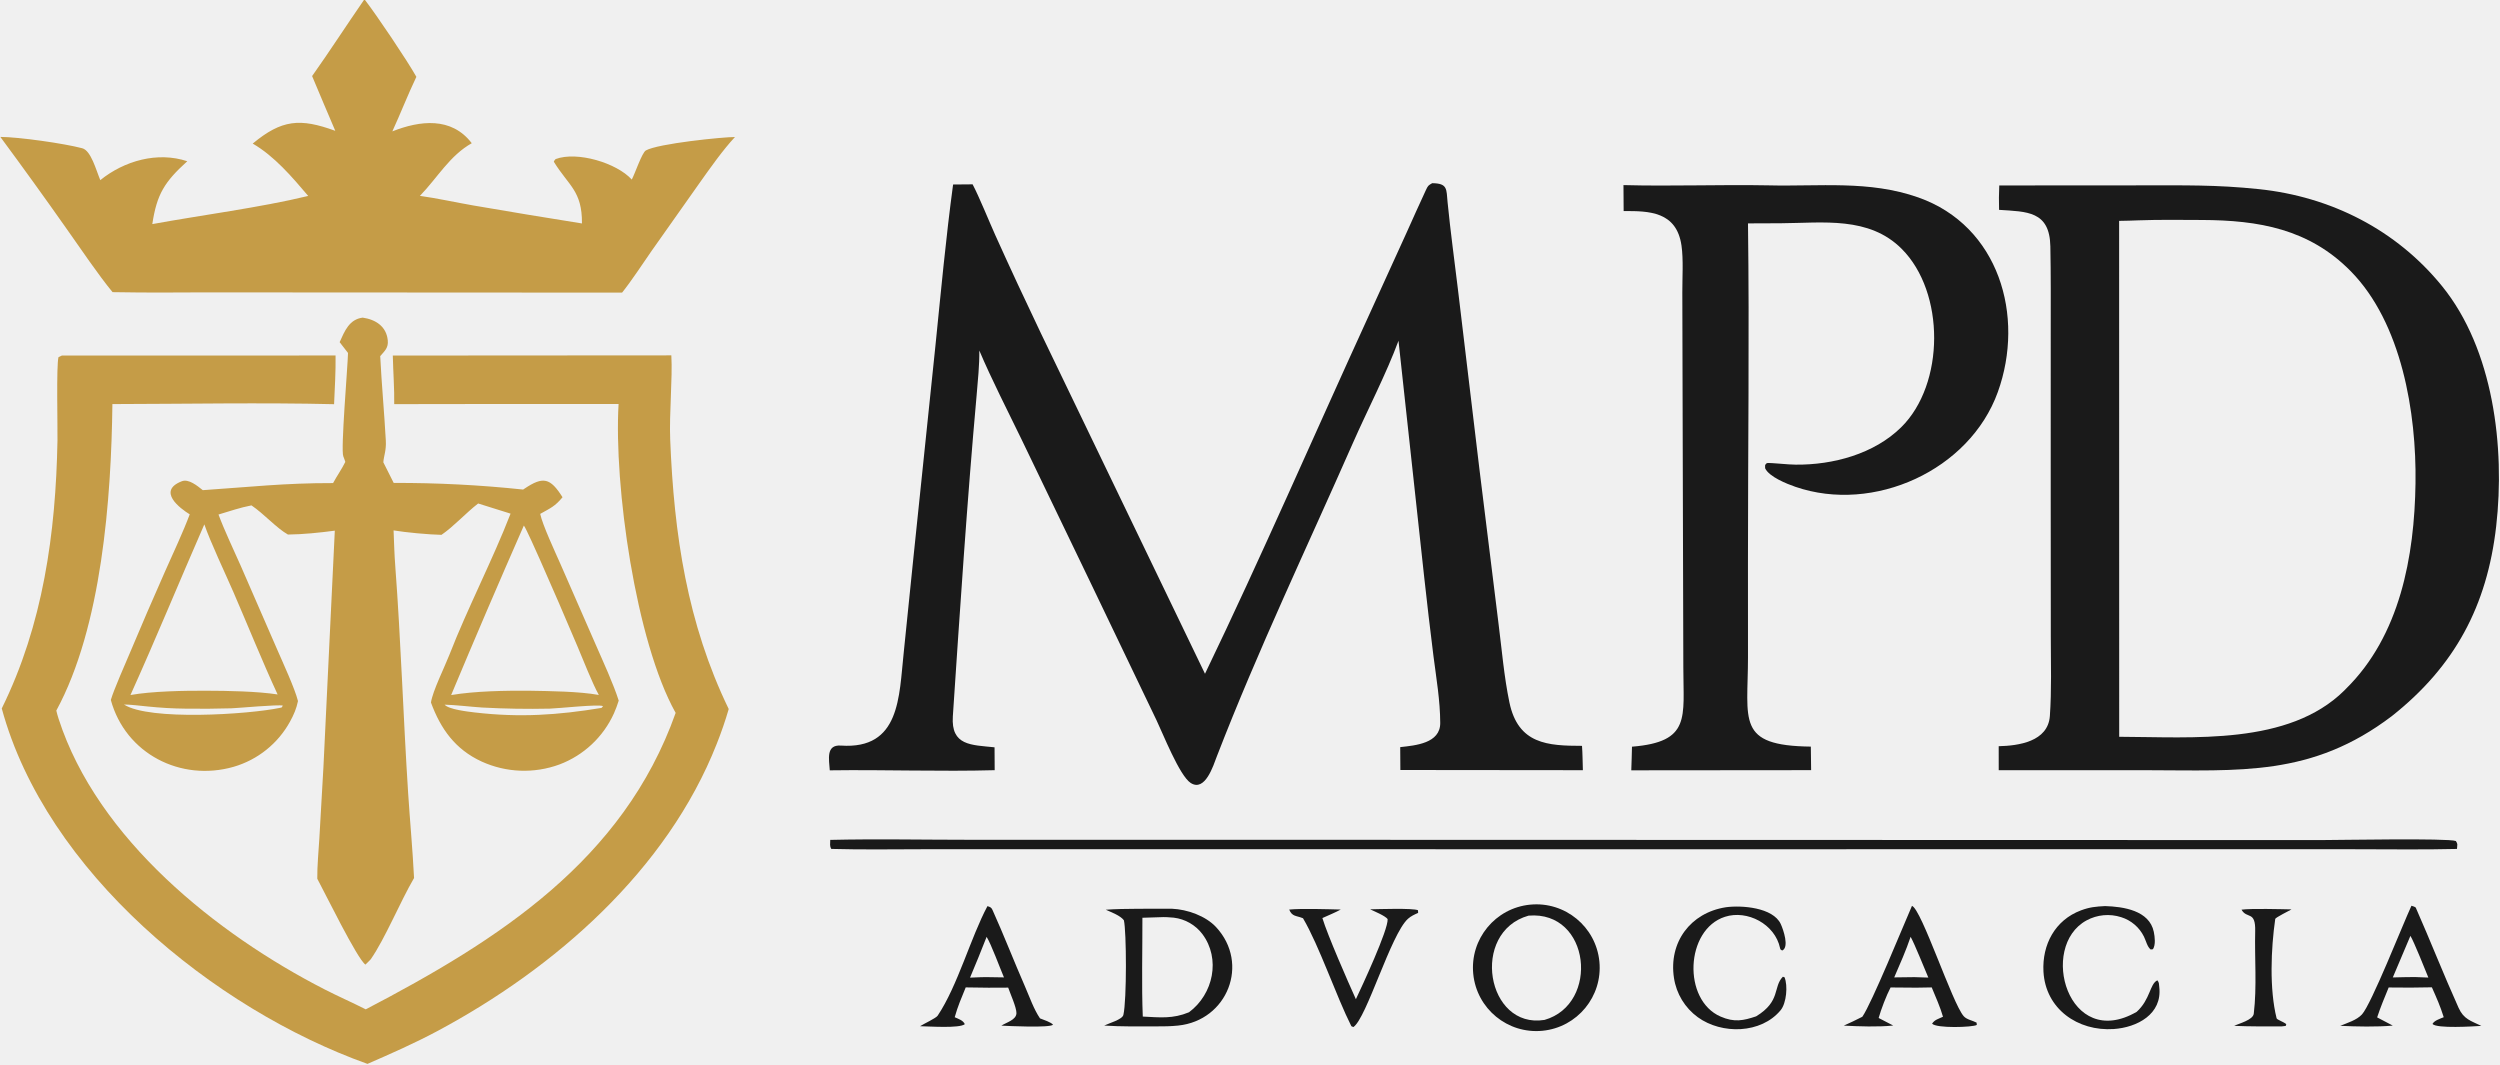
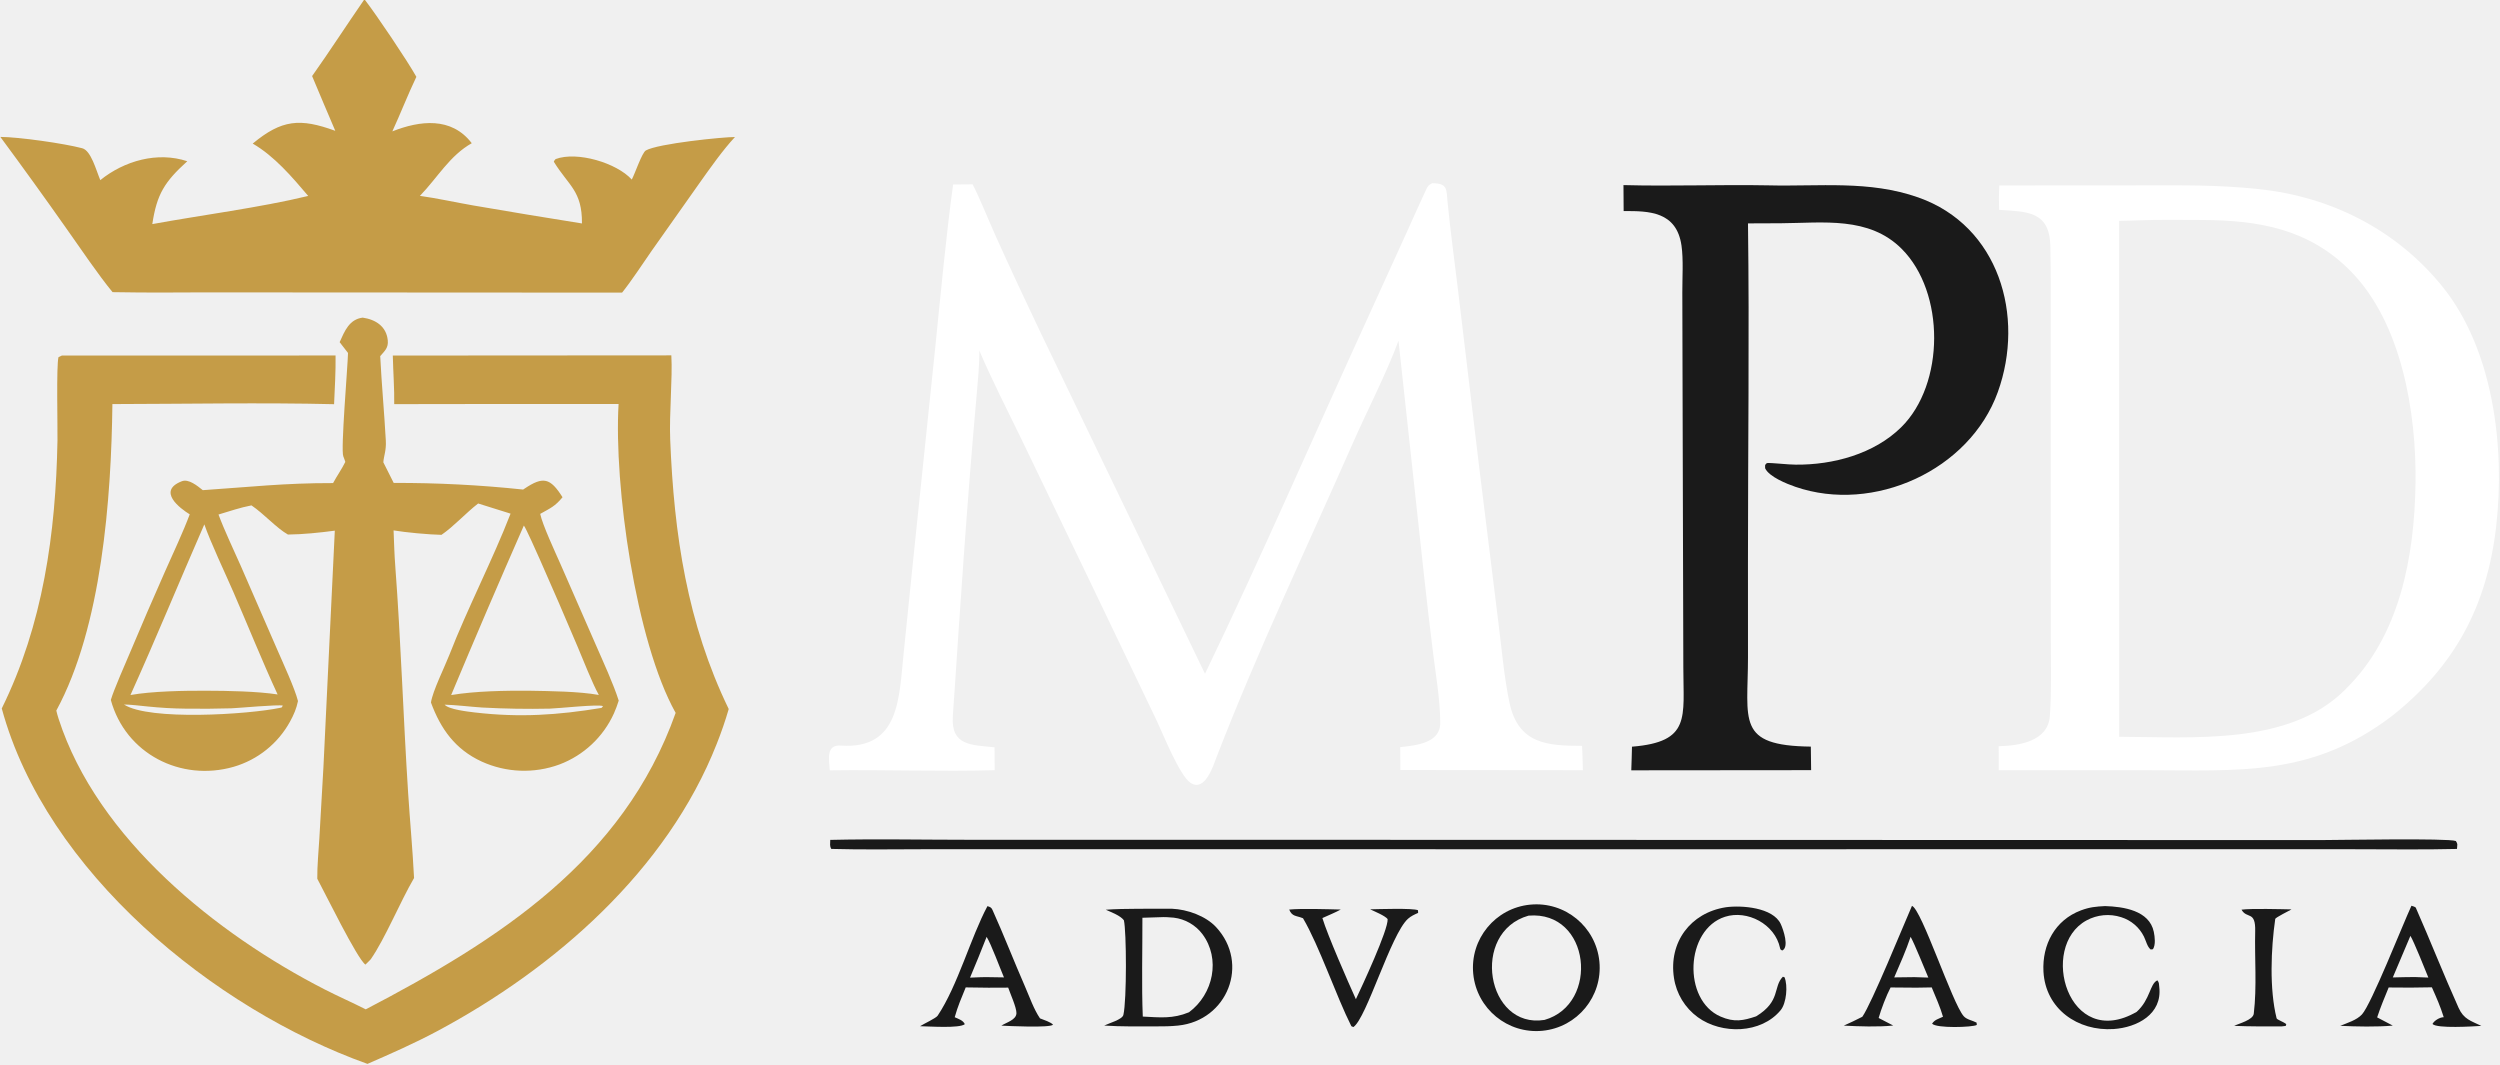
<svg xmlns="http://www.w3.org/2000/svg" width="1494" height="636" viewBox="0 0 1494 636" fill="none">
  <g clip-path="url(#clip0_1537_2)">
-     <path d="M1194.76 110.829L1279.49 110.773C1305.3 110.797 1324.25 110.335 1349.96 113.031C1392.89 117.532 1431.96 137.234 1459.37 170.983C1490.09 208.802 1497.1 267.337 1491.72 314.503C1486.27 362.117 1467.02 398.156 1429.35 427.951C1381.48 464.309 1338.52 460.328 1282.46 460.271L1194.44 460.284L1194.42 445.936C1206.19 445.655 1223.91 443.249 1225 427.865C1226.09 412.531 1225.57 396.294 1225.56 380.849L1225.51 296.757L1225.52 198.006C1225.52 181.056 1225.63 164.112 1225.29 147.165C1224.86 125.991 1211.22 126.518 1194.65 125.408C1194.51 120.227 1194.52 116.004 1194.76 110.829ZM1266.39 131.992L1266.43 440.301C1310.37 440.436 1367.54 445.561 1400.9 412.694C1401.23 412.374 1401.54 412.045 1401.86 411.708C1434.25 379.919 1442.88 332.528 1443.51 288.75C1444.13 246.748 1435.29 193.05 1404.79 162.061C1379.89 136.759 1349.77 131.606 1315.82 131.461C1303.87 131.41 1289.95 131.229 1278.11 131.67C1274.32 131.78 1270.15 131.992 1266.39 131.992Z" fill="#1A1A1A" />
-     <path d="M855.869 109.477C865.272 109.552 864.317 113.077 865.075 120.858C866.775 138.238 869.19 155.592 871.261 172.94L884.108 280.372L895.473 372.327C897.458 387.913 898.829 404.467 902.031 419.777C907.262 444.765 924.959 445.689 945.407 445.72C945.743 450.203 945.779 455.695 945.925 460.264L836.859 460.149L836.771 446.479C845.948 445.476 860.728 444.198 860.684 432.057C860.64 418.678 858.328 405.273 856.628 391.979C854.644 376.16 852.783 360.325 851.055 344.476L835.742 203.634C828.506 223.236 817.082 245.245 808.532 264.663C781.074 327.026 751.785 388.409 727.177 452.03C725.15 457.342 720.191 473.465 711.539 467.882C704.877 463.584 694.853 438.134 691.135 430.423L651.834 348.459L610.487 262.608C602.183 245.473 592.602 226.813 585.242 209.472C585.356 218.043 584.365 227.644 583.628 236.247C577.927 299.709 573.669 364.415 569.419 428.048C568.237 445.732 580.476 445.136 594.342 446.594L594.421 460.258C562.51 461.166 528.154 459.882 495.873 460.349C495.479 453.873 493.399 444.929 502.508 445.554C538.069 447.996 537.228 416.242 540.059 390.039L545.898 332.847L558.999 206.758C562.212 175.187 565.314 141.599 569.571 110.26L581.231 110.162C585.049 117.334 591.196 132.556 594.863 140.698C603.69 160.256 612.736 179.714 621.998 199.069L720.106 402.65C753.572 333.202 785.78 258.935 817.987 188.61L840.623 138.921C844.394 130.578 848.151 122.067 852.032 113.772C853.389 110.874 853.52 110.838 855.869 109.477Z" fill="#1A1A1A" />
+     <path d="M1194.76 110.829L1279.49 110.773C1305.3 110.797 1324.25 110.335 1349.96 113.031C1392.89 117.532 1431.96 137.234 1459.37 170.983C1490.09 208.802 1497.1 267.337 1491.72 314.503C1486.27 362.117 1467.02 398.156 1429.35 427.951C1381.48 464.309 1338.52 460.328 1282.46 460.271L1194.44 460.284L1194.42 445.936C1206.19 445.655 1223.91 443.249 1225 427.865C1226.09 412.531 1225.57 396.294 1225.56 380.849L1225.51 296.757L1225.52 198.006C1225.52 181.056 1225.63 164.112 1225.29 147.165C1224.86 125.991 1211.22 126.518 1194.65 125.408C1194.51 120.227 1194.52 116.004 1194.76 110.829ZM1266.39 131.992L1266.43 440.301C1310.37 440.436 1367.54 445.561 1400.9 412.694C1401.23 412.374 1401.54 412.045 1401.86 411.708C1434.25 379.919 1442.88 332.528 1443.51 288.75C1444.13 246.748 1435.29 193.05 1404.79 162.061C1379.89 136.759 1349.77 131.606 1315.82 131.461C1303.87 131.41 1289.95 131.229 1278.11 131.67C1274.32 131.78 1270.15 131.992 1266.39 131.992Z" fill="#FFFFFF" />
+     <path d="M855.869 109.477C865.272 109.552 864.317 113.077 865.075 120.858C866.775 138.238 869.19 155.592 871.261 172.94L884.108 280.372L895.473 372.327C897.458 387.913 898.829 404.467 902.031 419.777C907.262 444.765 924.959 445.689 945.407 445.72C945.743 450.203 945.779 455.695 945.925 460.264L836.859 460.149L836.771 446.479C845.948 445.476 860.728 444.198 860.684 432.057C860.64 418.678 858.328 405.273 856.628 391.979C854.644 376.16 852.783 360.325 851.055 344.476L835.742 203.634C828.506 223.236 817.082 245.245 808.532 264.663C781.074 327.026 751.785 388.409 727.177 452.03C725.15 457.342 720.191 473.465 711.539 467.882C704.877 463.584 694.853 438.134 691.135 430.423L651.834 348.459L610.487 262.608C602.183 245.473 592.602 226.813 585.242 209.472C585.356 218.043 584.365 227.644 583.628 236.247C577.927 299.709 573.669 364.415 569.419 428.048C568.237 445.732 580.476 445.136 594.342 446.594L594.421 460.258C562.51 461.166 528.154 459.882 495.873 460.349C495.479 453.873 493.399 444.929 502.508 445.554C538.069 447.996 537.228 416.242 540.059 390.039L545.898 332.847L558.999 206.758C562.212 175.187 565.314 141.599 569.571 110.26L581.231 110.162C585.049 117.334 591.196 132.556 594.863 140.698C603.69 160.256 612.736 179.714 621.998 199.069L720.106 402.65C753.572 333.202 785.78 258.935 817.987 188.61L840.623 138.921C844.394 130.578 848.151 122.067 852.032 113.772C853.389 110.874 853.52 110.838 855.869 109.477Z" fill="#FFFFFF" />
    <path d="M216.728 189.811C224.538 190.941 230.944 195.114 231.732 203.394C232.161 207.913 229.969 209.623 227.218 212.812C228.051 229.515 229.648 246.585 230.566 263.337C230.893 269.306 229.367 272.304 229.079 276.269C229.078 276.279 234.631 287.235 235.272 288.597C261.114 288.513 286.94 289.835 312.638 292.558L313.393 292.047C324.66 284.469 328.87 285.601 336.164 297.139C331.709 302.595 328.958 303.643 322.823 307.103C324.268 313.86 331.739 329.821 334.892 336.979L356.04 385.315C360.28 395.016 366.709 409.02 369.744 418.697C368.889 421.341 368.036 423.81 366.877 426.343C360.506 440.416 348.808 451.386 334.353 456.842C319.206 462.419 302.468 461.784 287.786 455.077C272.052 447.82 263.349 435.618 257.539 419.829C258.522 413.049 265.747 398.538 268.53 391.379C279.382 363.471 294.418 334.566 305.116 306.947L285.736 300.877C278.348 306.614 271.121 314.659 263.828 319.623C256.311 319.473 242.517 318.206 235.197 316.966C235.484 323.971 235.679 331.236 236.205 338.208C239.613 383.41 240.977 428.687 243.905 473.919C245 490.845 246.597 507.783 247.441 524.702C239.081 538.998 230.117 560.967 221.563 573.256C220.637 574.289 219.394 575.446 218.387 576.438C213.594 573.318 193.913 533.047 189.613 525.135C189.492 518.148 190.416 508.107 190.855 500.835L193.287 458.325L200.081 317.122C191.036 318.323 181.179 319.35 172.066 319.445C165.052 315.447 157.833 307.117 150.266 302.014C143.204 303.403 137.43 305.461 130.576 307.479C134.1 316.994 139.719 328.748 143.894 338.2L165.57 387.969C168.94 395.752 176.247 411.545 178.072 418.956C177.175 423.433 175.527 427.222 173.34 431.194C166.118 444.369 153.935 454.119 139.495 458.279C107.977 467.256 75.02 450.427 66.232 418.316C67.79 412.679 75.148 396.042 77.63 390.158C84.509 373.778 91.55 357.467 98.751 341.226C103.51 330.482 109.338 318.177 113.384 307.372C107.729 303.918 93.586 293.398 108.69 287.583C112.725 286.029 117.873 290.276 121.186 292.924C149.027 291.052 170.093 288.627 199.047 288.69C201.392 284.325 204.099 280.577 206.362 276.044C205.97 274.95 205.653 273.783 205.169 272.73C203.506 269.103 207.805 219.114 207.971 210.93L202.969 204.474C205.989 197.757 208.733 190.847 216.728 189.811ZM316.782 412.791C328.725 413.002 346.112 413.173 357.854 415.307C353.841 408.039 348.504 394.296 345.114 386.311C337.712 368.799 330.159 351.351 322.456 333.97C321.131 331.011 314.372 315.742 313.061 314.051C298.273 347.691 283.788 381.464 269.609 415.365C283.896 412.964 302.197 412.651 316.782 412.791ZM77.968 415.344C90.725 413.047 110.352 412.702 123.466 412.781C135.796 412.802 153.591 413.107 165.9 415.002C156.803 395.337 148.225 373.995 139.558 353.998C134.801 343.02 125.839 324.18 122.109 313.37C107.358 347.09 93.044 381.968 77.968 415.344ZM359.489 423.041L360.394 421.982C357.676 420.718 333.964 423.333 328.616 423.48C315.133 423.772 301.645 423.551 288.178 422.822C281.917 422.432 271.514 421.205 265.725 421.114C267.975 423.934 279.713 425.299 283.896 425.784C310.591 428.876 333.192 427.375 359.489 423.041ZM168.33 422.785L169.028 421.675C166.371 420.922 142.928 423.106 138.298 423.286C129.205 423.552 120.108 423.621 111.012 423.494C102.874 423.4 96.133 422.993 88.026 422.174C84.822 421.85 76.676 420.912 74.106 421.034C89.177 430.809 148.481 426.957 167.237 423.028C167.603 422.952 167.967 422.872 168.33 422.785Z" fill="#C59C47" />
    <path d="M234.742 212.477L401.195 212.365C401.975 226.317 399.884 246.903 400.514 262.734C402.766 319.34 410.669 372.512 435.482 423.717C433.435 430.74 431.054 437.663 428.348 444.46C398.587 520.129 331.567 578.656 261.322 616.196C247.753 623.448 233.691 629.634 219.6 635.779C127.534 602.893 27.467 520.832 1.053 423.364C25.718 373.395 33.331 318.612 34.347 263.278C34.484 255.837 33.606 217.659 34.977 213.402L36.983 212.476L200.531 212.442C200.683 221.805 200.053 232.111 199.648 241.547C157.092 240.511 109.959 241.401 67.174 241.478C66.493 297.657 60.867 374.565 33.65 424.644C34.042 426.308 34.501 427.956 35.026 429.584C58.223 501.308 129.535 558.282 194.076 591.308C202.227 595.48 210.472 599.066 218.575 603.187C297.696 561.858 372.41 514.376 403.765 426.027C379.861 383.296 366.797 289.972 369.667 241.427L273.377 241.452L235.582 241.515C235.766 233.134 234.919 221.335 234.742 212.477Z" fill="#C59C47" />
    <path d="M970.188 110.611C998.821 111.395 1028.12 110.224 1056.74 110.768C1087.32 111.534 1116.96 107.629 1146.4 118C1194.51 134.943 1210.27 188.83 1193.9 234.285C1177.03 281.137 1119.62 307.022 1072.94 290.925C1067.82 289.16 1057.19 284.94 1054.84 279.831C1054.86 277.403 1054.51 278.174 1055.9 276.718C1058.84 276.499 1068.47 277.683 1073.09 277.674C1095.37 277.904 1119.97 271.307 1136.18 255.306C1162.28 229.53 1162.45 174.709 1136.45 148.708C1116.92 129.157 1089.52 133.236 1064.23 133.42L1044.6 133.499C1045.47 200.249 1044.57 269.364 1044.58 336.311L1044.6 392.627C1044.6 430.774 1037.37 445.635 1082.15 446.174L1082.33 460.241L974.857 460.341C975.061 455.682 975.141 450.893 975.273 446.22C1010.62 443.344 1005.94 428.773 1005.96 398.852L1005.49 227.412L1005.36 174.715C1005.33 166.193 1006.06 155.007 1004.86 146.741C1001.9 126.365 985.544 126.045 970.29 126.137L970.188 110.611Z" fill="#1A1A1A" />
    <path d="M496.156 501.922C523.013 501.273 552.616 501.863 579.651 501.857L741.886 501.86L1206.97 501.986L1386.7 502.036C1397.52 502.025 1462.84 500.787 1467.64 502.59C1468.9 504.663 1468.45 504.43 1468.29 507.322C1448.3 507.833 1426.99 507.496 1406.93 507.5L1295.42 507.482L965.585 507.517L656.146 507.474L554.22 507.485C535.544 507.487 515.368 507.856 496.784 507.312C495.719 505.561 496.142 504.281 496.156 501.922Z" fill="#1A1A1A" />
    <path d="M914.462 540.613C935.268 538.604 953.767 553.829 955.795 574.629C957.823 595.43 942.614 613.94 921.816 615.987C900.981 618.038 882.438 602.806 880.41 581.978C878.374 561.15 893.628 542.623 914.462 540.613ZM923.012 609.501C956.087 600.037 950.529 544.049 913.441 547.189C878.484 557.096 888.288 615.124 923.012 609.501Z" fill="#1A1A1A" />
    <path d="M700.284 543.054C709.642 543.437 720.559 547.417 726.695 554.006C746.985 575.794 733.577 609.881 704.008 612.883C699.354 613.356 695.671 613.379 691.194 613.369C680.807 613.393 670.223 613.553 659.873 612.876C662.728 611.462 670.675 609.289 671.328 606.522C673.393 597.762 673.208 556.462 671.63 549.928C669.408 547.077 664.327 545.263 660.814 543.652C671.787 542.819 688.732 543.17 700.284 543.054ZM682.928 607.501C693.199 608.017 700.857 608.949 710.552 604.928C725.149 594.065 729.565 572.92 718.537 558.191C714.401 552.741 708.228 549.206 701.434 548.397C699.734 548.177 695.391 547.953 693.711 548.107L682.703 548.453C682.757 566.809 682.171 589.377 682.928 607.501Z" fill="#1A1A1A" />
-     <path d="M1441.08 541.277C1441.63 541.369 1443.5 542.043 1443.66 542.407C1452.43 562.251 1460.33 582.5 1469.25 602.281C1472.34 609.136 1476.59 610.025 1482.85 613.074C1478.18 613.372 1456.25 614.792 1453.65 611.922C1454.72 609.85 1458.07 608.856 1460.37 607.881C1458.28 601.188 1456.11 596.386 1453.29 590.018L1440.56 590.197L1427.47 590.118C1425.01 596.105 1422.6 601.825 1420.58 607.99L1429.93 612.894C1420.23 613.76 1408.31 613.498 1398.53 613.038C1402.77 611.27 1408.34 609.653 1411.48 606.25C1417.1 600.179 1435.75 552.81 1441.08 541.277ZM1429.94 584.119C1434.25 584.034 1438.82 583.864 1443.12 583.881L1451.19 584.192C1449.61 580.329 1442.41 562.264 1440.46 559.274L1429.94 584.119Z" fill="#1A1A1A" />
+     <path d="M1441.08 541.277C1441.63 541.369 1443.5 542.043 1443.66 542.407C1452.43 562.251 1460.33 582.5 1469.25 602.281C1472.34 609.136 1476.59 610.025 1482.85 613.074C1478.18 613.372 1456.25 614.792 1453.65 611.922C1454.72 609.85 1458.07 607.881 1460.37 607.881C1458.28 601.188 1456.11 596.386 1453.29 590.018L1440.56 590.197L1427.47 590.118C1425.01 596.105 1422.6 601.825 1420.58 607.99L1429.93 612.894C1420.23 613.76 1408.31 613.498 1398.53 613.038C1402.77 611.27 1408.34 609.653 1411.48 606.25C1417.1 600.179 1435.75 552.81 1441.08 541.277ZM1429.94 584.119C1434.25 584.034 1438.82 583.864 1443.12 583.881L1451.19 584.192C1449.61 580.329 1442.41 562.264 1440.46 559.274L1429.94 584.119Z" fill="#1A1A1A" />
    <path d="M590.097 541.513C591.55 541.992 592.37 542.141 593.074 543.7C599.891 558.784 605.888 574.333 612.52 589.499C615.213 595.656 617.784 603.126 621.503 608.581C623.517 609.379 628.223 610.893 629.301 612.397C626.979 614.307 603.031 613.185 598.428 612.917C601.526 610.96 607.307 609.491 607.426 605.49C607.526 602.158 603.644 593.583 602.493 590.204L590.706 590.254L577.11 590.072C574.611 596.16 572.304 601.516 570.532 607.887C572.988 608.998 575.552 609.761 576.573 612.046C573.385 614.654 555.238 613.353 549.818 613.264C552.162 611.756 559.313 608.5 560.338 606.974C572.276 589.191 580.119 560.17 590.097 541.513ZM579.695 584.235C583.476 584.097 588.104 583.817 591.801 583.962L599.964 584.088C597.577 578.53 592.332 564.185 589.604 559.863C586.415 568.033 583.112 576.158 579.695 584.235Z" fill="#1A1A1A" />
    <path d="M1142.59 541.344C1148.37 543.421 1166.7 599.59 1173.52 607.287C1175.34 609.347 1178.82 609.834 1181.2 611.116L1181.34 612.498C1178.97 613.952 1157.02 614.633 1154.61 611.722C1156.29 609.312 1158.2 608.989 1161.13 607.608C1159.59 602.102 1156.63 595.469 1154.4 590.079L1145.27 590.232L1129.81 590.109C1127.39 594.663 1124.02 603.457 1122.68 608.343L1131.39 612.859C1122.16 613.788 1111.12 613.39 1101.85 612.911C1105.59 611.249 1109.28 609.488 1112.92 607.627C1118.55 599.604 1137.42 553.175 1142.59 541.344ZM1131.98 584.09L1144.03 583.94L1152.37 584.201C1150.08 578.873 1144.24 564.223 1141.79 559.836C1138.94 568.25 1135.51 575.942 1131.98 584.09Z" fill="#1A1A1A" />
    <path d="M1257.98 541.475C1268.77 541.809 1284.48 543.995 1287.12 556.919C1287.73 559.956 1288.29 564.576 1286.61 567.239L1285.26 567.433C1283.2 565.813 1282.5 562.336 1281.23 559.738C1278.49 554.174 1273.58 549.976 1267.66 548.121C1260.76 545.883 1253.25 546.582 1246.88 550.053C1218.11 565.723 1235.89 628.356 1276.88 604.672C1285.1 597.208 1284.64 588.03 1289.23 585.836C1290.38 587.165 1290.19 588.198 1290.38 589.838C1292.27 606.163 1277.04 614.011 1263.15 614.951C1241.73 616.4 1222.37 602.974 1221.17 580.597C1220.32 564.523 1228.06 549.838 1243.59 544.035C1248.83 542.082 1252.4 541.772 1257.98 541.475Z" fill="#1A1A1A" />
    <path d="M1031.36 542.174C1040.69 540.884 1059.54 542.237 1064.18 552.2C1065.72 555.531 1069.37 566.114 1065.04 568.038C1064.17 567.459 1064 567.628 1063.77 566.62C1060.78 552.244 1044.19 543.579 1030.84 547.873C1007.1 555.502 1005.36 597.623 1028.25 607.519C1036.46 611.068 1041.76 609.946 1049.48 607.359C1064.37 598.277 1059.41 589.854 1065.44 583.693L1066.44 584.02C1068.49 589.022 1067.61 599.457 1064.11 603.692C1052.41 617.843 1028.96 618.269 1014.64 607.913C1006.94 602.326 1001.8 593.877 1000.37 584.464C997.092 563.201 1010.14 545.479 1031.36 542.174Z" fill="#1A1A1A" />
    <path d="M818.775 543.409C822.925 543.33 844.599 542.582 847.393 543.963L847.473 545.548C845.27 546.535 843.22 547.433 841.411 549.064C831.088 558.374 816.696 608.534 808.766 613.78C808.43 613.63 808.029 613.45 807.562 613.24C798.655 595.626 788.369 565.152 778.674 548.743C774.531 547.053 772.197 547.866 770.431 543.556C777.726 542.838 793.571 543.354 801.245 543.542C797.984 545.3 793.717 547.084 790.259 548.627C793.228 558.554 805.644 586.927 810.276 597.124C813.843 589.581 829.724 555.563 829.25 549.234C827.682 547.217 821.481 544.689 818.775 543.409Z" fill="#1A1A1A" />
    <path d="M1339.53 543.613C1345.48 542.83 1362.98 543.329 1369.42 543.451C1368.38 544.071 1359.8 548.33 1359.69 549.133C1357.13 566.793 1356.14 591.111 1360.49 608.495C1360.72 609.43 1364.58 610.559 1366.27 612.024L1365.96 613.092L1363.6 613.374C1354.03 613.399 1344.7 613.461 1335.14 613.054C1338.06 611.595 1346.39 609.565 1346.85 605.791C1348.79 589.726 1347.3 572.754 1347.7 556.568C1348.01 543.953 1342.72 549.388 1339.53 543.613Z" fill="#1A1A1A" />
    <path d="M217.494 0H218.124C225.275 9.288 243.251 35.996 248.823 45.913C243.747 56.548 239.42 67.696 234.465 78.514C250.937 71.976 269.824 69.704 281.921 85.582C268.662 93.063 261.496 106.165 250.94 117.052C261.083 118.445 272.447 120.979 282.732 122.763C304.39 126.495 326.074 130.085 347.78 133.533C347.923 114.06 339.96 111.207 331.011 96.737C330.803 96.401 331.635 95.563 332.02 95.064C344.812 90.249 368.507 97.32 377.552 107.304C379.536 103.556 383.65 91.239 385.945 89.922C393.196 85.761 432.458 81.824 439.219 81.882C431.865 89.755 424.25 100.643 417.966 109.481L389.371 149.974C383.941 157.762 377.568 167.61 371.753 174.872L134.843 174.735C112.371 174.656 89.692 175.06 67.264 174.588C58.684 164.18 48.029 148.362 40.058 137.089C26.991 118.511 13.707 100.086 0.209 81.819C10.915 81.835 38.178 85.679 49.149 88.592C54.421 89.993 57.393 101.613 59.939 107.646C74.274 96.063 94.112 90.437 111.919 96.355C98.285 108.734 93.725 116.006 91.017 133.92C120.226 128.568 155.685 124.017 184.184 117.094C174.473 105.656 163.97 93.311 151.022 85.805C168.352 71.438 179.266 70.473 200.367 78.183C195.667 67.42 191.15 56.297 186.516 45.464C196.916 30.797 207.18 14.904 217.494 0Z" fill="#C59C47" />
  </g>
  <defs>
    <clipPath id="clip0_1537_2">
      <rect width="1494" height="636" fill="white" />
    </clipPath>
  </defs>
</svg>
